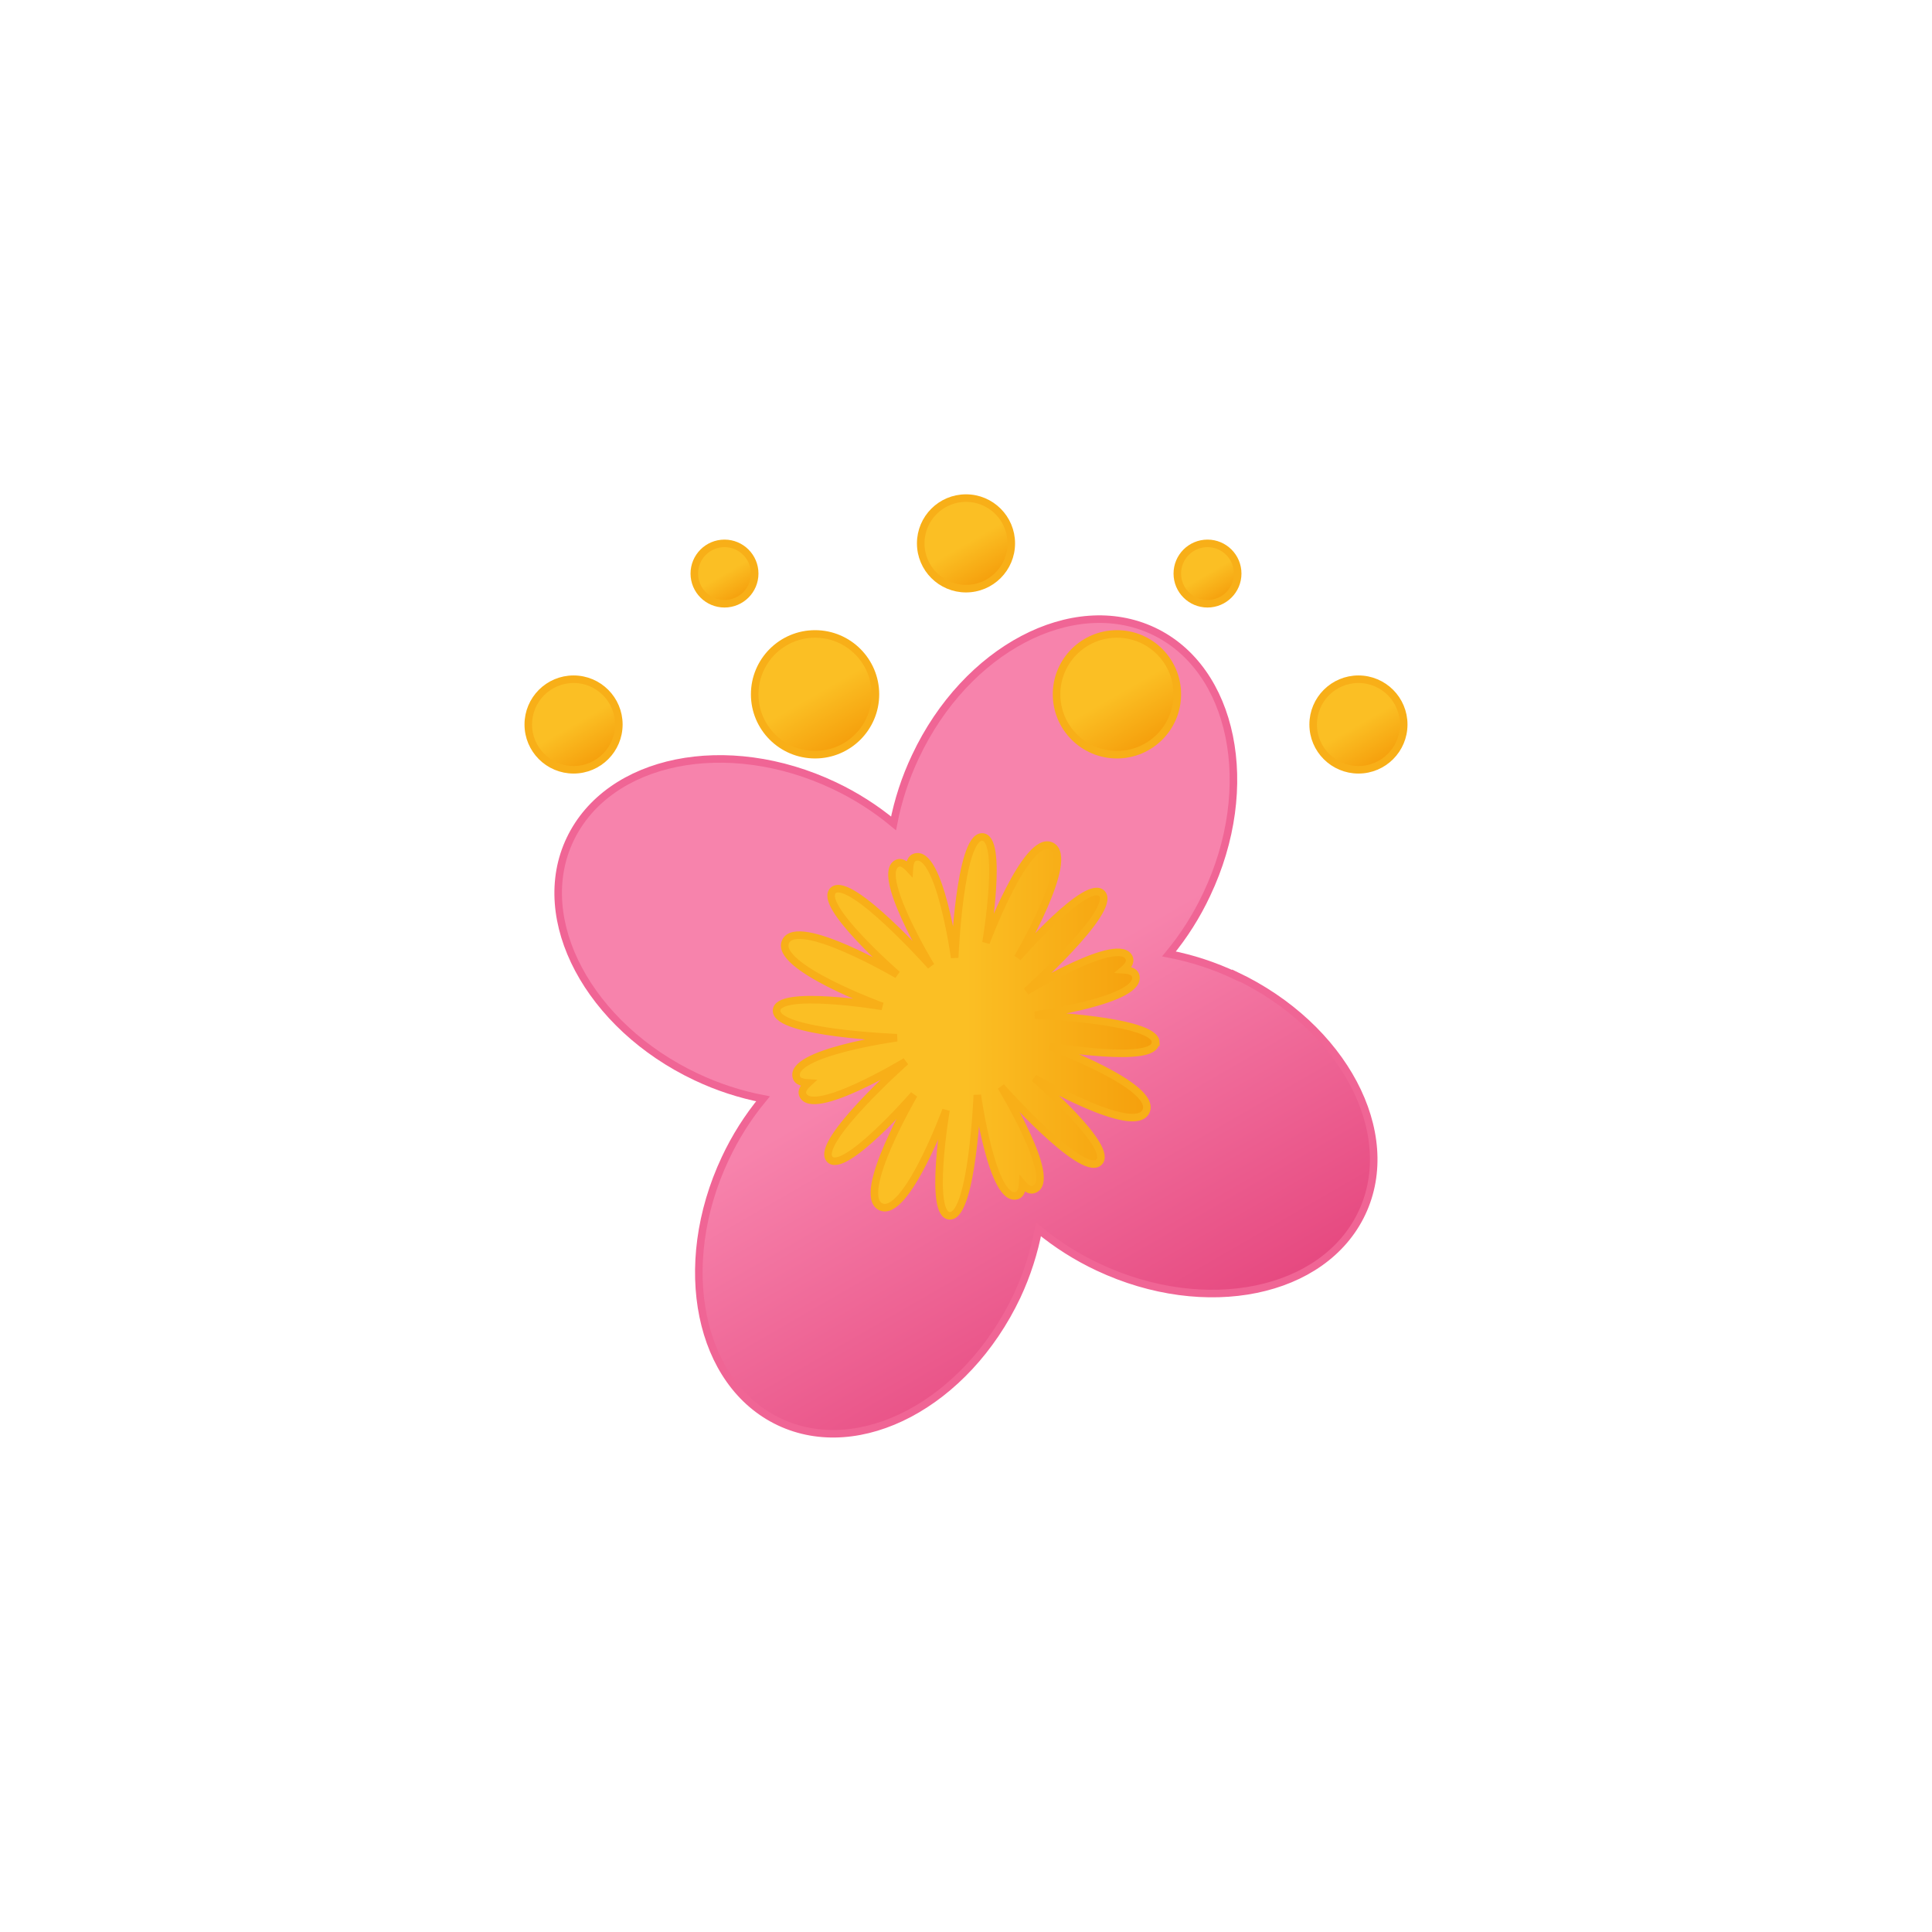
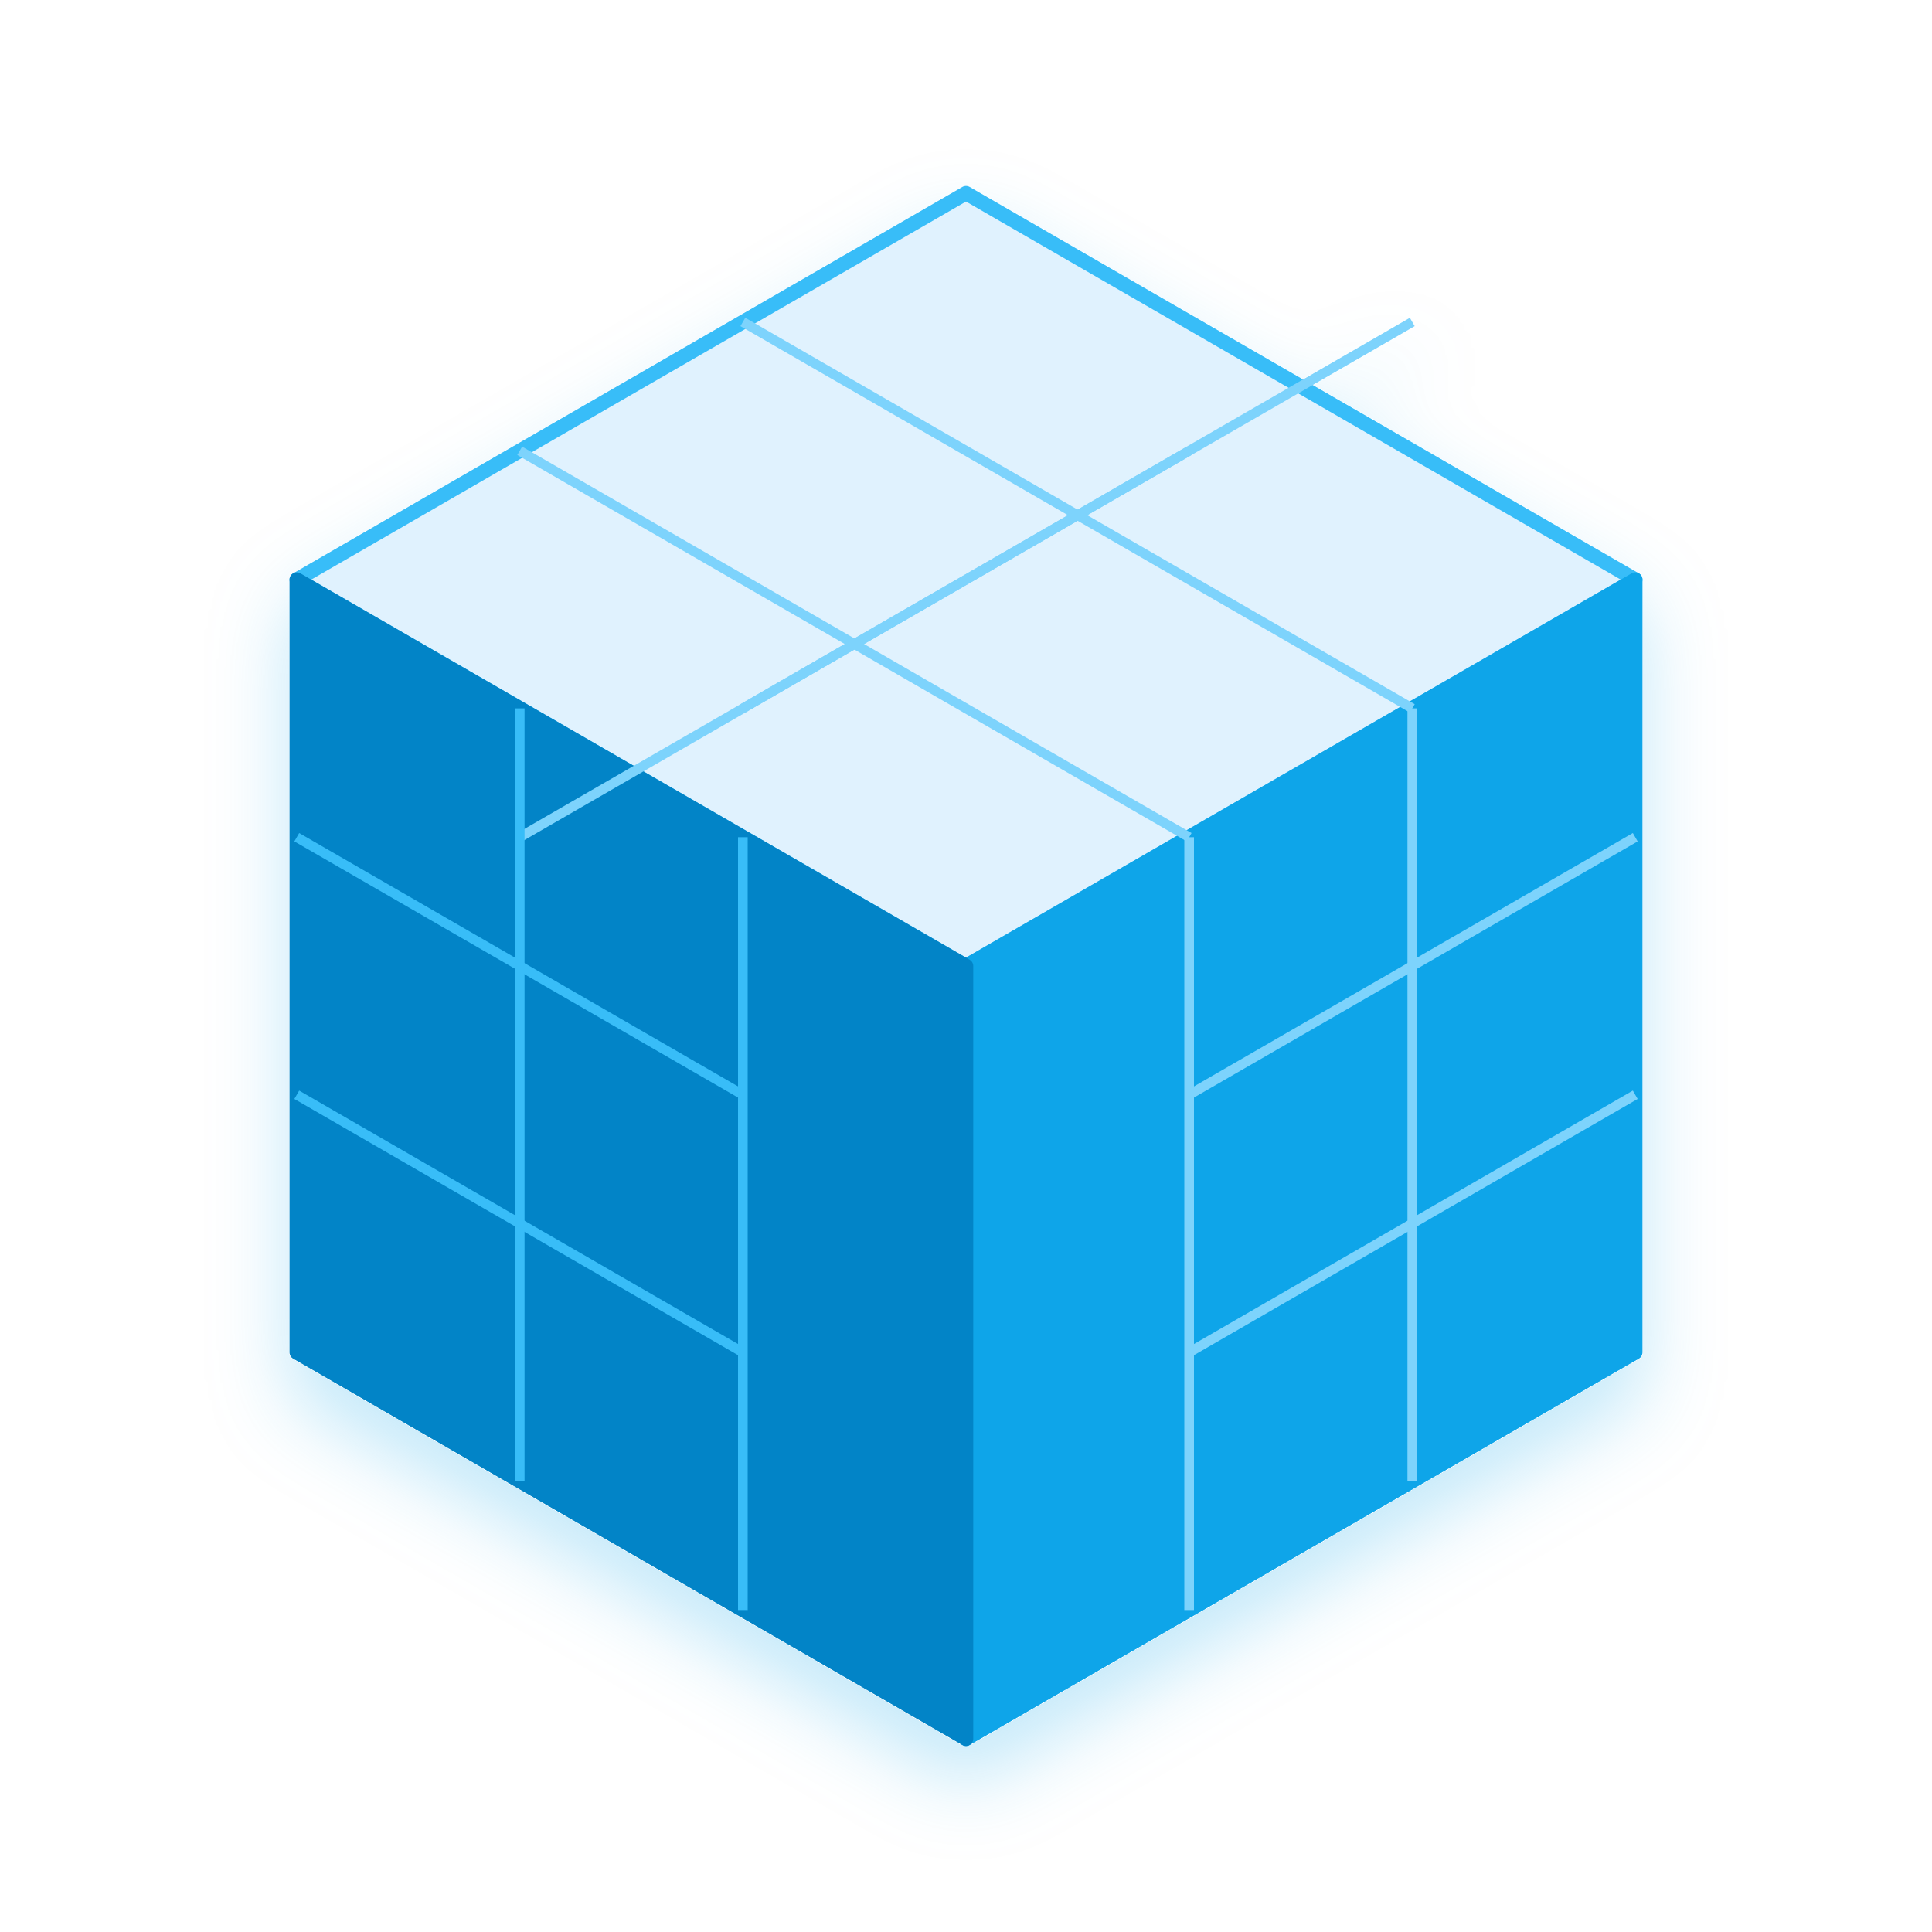
- <svg xmlns="http://www.w3.org/2000/svg" width="1024" height="1024" viewBox="0 0 512 512">
+ <svg xmlns="http://www.w3.org/2000/svg" width="200" height="200" viewBox="0 0 200 200" fill="none">
  <defs>
-     <linearGradient id="meteoconsPollenFlowerFill0" x1="111" x2="123" y1="2.6" y2="23.4" gradientUnits="userSpaceOnUse">
-       <stop offset="0" stop-color="#fbbf24" />
-       <stop offset=".5" stop-color="#fbbf24" />
-       <stop offset="1" stop-color="#f59e0b" />
-     </linearGradient>
-     <linearGradient id="meteoconsPollenFlowerFill1" x1="149" x2="165" y1="39.1" y2="66.9" href="#meteoconsPollenFlowerFill0" />
-     <linearGradient id="meteoconsPollenFlowerFill2" x1="69" x2="85" y1="39.1" y2="66.9" href="#meteoconsPollenFlowerFill0" />
-     <linearGradient id="meteoconsPollenFlowerFill3" x1="7" x2="19" y1="50.6" y2="71.4" href="#meteoconsPollenFlowerFill0" />
-     <linearGradient id="meteoconsPollenFlowerFill4" x1="215" x2="227" y1="50.6" y2="71.4" href="#meteoconsPollenFlowerFill0" />
-     <linearGradient id="meteoconsPollenFlowerFill5" x1="177" x2="185" y1="14.1" y2="27.9" href="#meteoconsPollenFlowerFill0" />
-     <linearGradient id="meteoconsPollenFlowerFill6" x1="49" x2="57" y1="14.1" y2="27.9" href="#meteoconsPollenFlowerFill0" />
-     <linearGradient id="meteoconsPollenFlowerFill7" x1="205.3" x2="306.6" y1="184.3" y2="359.7" gradientUnits="userSpaceOnUse">
-       <stop offset="0" stop-color="#f783ac" />
-       <stop offset=".5" stop-color="#f783ac" />
-       <stop offset="1" stop-color="#e64980" />
-     </linearGradient>
-     <linearGradient id="meteoconsPollenFlowerFill8" x1="205.7" x2="306.3" y1="272" y2="272" href="#meteoconsPollenFlowerFill0" />
-     <symbol id="meteoconsPollenFlowerFill9" viewBox="0 0 234 74">
-       <circle cx="117" cy="13" r="12" fill="url(#meteoconsPollenFlowerFill0)" stroke="#f8af18" stroke-miterlimit="10" stroke-width="2">
-         <animateTransform attributeName="transform" begin="-0.33s" calcMode="spline" dur="3s" keySplines=".42, 0, .58, 1; .42, 0, .58, 1" repeatCount="indefinite" type="translate" values="0 -30; 0 30; 0 -30" />
-       </circle>
-       <circle cx="157" cy="53" r="16" fill="url(#meteoconsPollenFlowerFill1)" stroke="#f8af18" stroke-miterlimit="10" stroke-width="2">
-         <animateTransform attributeName="transform" begin="-1.17s" calcMode="spline" dur="3s" keySplines=".42, 0, .58, 1; .42, 0, .58, 1" repeatCount="indefinite" type="translate" values="0 -30; 0 30; 0 -30" />
-       </circle>
-       <circle cx="77" cy="53" r="16" fill="url(#meteoconsPollenFlowerFill2)" stroke="#f8af18" stroke-miterlimit="10" stroke-width="2">
-         <animateTransform attributeName="transform" begin="-1s" calcMode="spline" dur="3s" keySplines=".42, 0, .58, 1; .42, 0, .58, 1" repeatCount="indefinite" type="translate" values="0 -30; 0 30; 0 -30" />
-       </circle>
-       <circle cx="13" cy="61" r="12" fill="url(#meteoconsPollenFlowerFill3)" stroke="#f8af18" stroke-miterlimit="10" stroke-width="2">
-         <animateTransform attributeName="transform" begin="-.67s" calcMode="spline" dur="3s" keySplines=".42, 0, .58, 1; .42, 0, .58, 1" repeatCount="indefinite" type="translate" values="0 -30; 0 30; 0 -30" />
-       </circle>
-       <circle cx="221" cy="61" r="12" fill="url(#meteoconsPollenFlowerFill4)" stroke="#f8af18" stroke-miterlimit="10" stroke-width="2">
-         <animateTransform attributeName="transform" begin="-1.5s" calcMode="spline" dur="3s" keySplines=".42, 0, .58, 1; .42, 0, .58, 1" repeatCount="indefinite" type="translate" values="0 -30; 0 30; 0 -30" />
-       </circle>
-       <circle cx="181" cy="21" r="8" fill="url(#meteoconsPollenFlowerFill5)" stroke="#f8af18" stroke-miterlimit="10" stroke-width="2">
-         <animateTransform attributeName="transform" begin="-1.33s" calcMode="spline" dur="3s" keySplines=".42, 0, .58, 1; .42, 0, .58, 1" repeatCount="indefinite" type="translate" values="0 -30; 0 30; 0 -30" />
-       </circle>
-       <circle cx="53" cy="21" r="8" fill="url(#meteoconsPollenFlowerFill6)" stroke="#f8af18" stroke-miterlimit="10" stroke-width="2">
-         <animateTransform attributeName="transform" begin="-.83s" calcMode="spline" dur="3s" keySplines=".42, 0, .58, 1; .42, 0, .58, 1" repeatCount="indefinite" type="translate" values="0 -30; 0 30; 0 -30" />
-       </circle>
-     </symbol>
+     <filter id="shadow" x="0" y="0" width="200" height="200" filterUnits="userSpaceOnUse" color-interpolation-filters="sRGB">
+       <feFlood flood-opacity="0" result="BackgroundImageFix" />
+       <feColorMatrix in="SourceAlpha" type="matrix" values="0 0 0 0 0 0 0 0 0 0 0 0 0 0 0 0 0 0 127 0" result="hardAlpha" />
+       <feOffset dy="4" />
+       <feGaussianBlur stdDeviation="4" />
+       <feComposite in2="hardAlpha" operator="out" />
+       <feColorMatrix type="matrix" values="0 0 0 0 0.055 0 0 0 0 0.647 0 0 0 0 0.914 0 0 0 0.25 0" />
+       <feBlend mode="normal" in2="BackgroundImageFix" result="effect1_dropShadow" />
+       <feBlend mode="normal" in="SourceGraphic" in2="effect1_dropShadow" result="shape" />
+     </filter>
  </defs>
-   <path fill="url(#meteoconsPollenFlowerFill7)" stroke="#f06595" stroke-miterlimit="10" stroke-width="2" d="M327.5 258.6a74.1 74.1 0 0 0-17.7-5.8a74.3 74.3 0 0 0 10-15.8c13.5-28.5 7.1-59.8-14.2-69.8s-49.6 4.8-63 33.3a74.3 74.3 0 0 0-5.8 17.7a74.5 74.5 0 0 0-15.7-10c-28.5-13.5-59.8-7.1-70 14.2s5 49.6 33.4 63a74.6 74.6 0 0 0 17.7 5.8a74.3 74.3 0 0 0-10 15.8c-13.4 28.5-7 59.7 14.3 69.8s49.5-4.8 63-33.3a74.2 74.2 0 0 0 5.7-17.7a75 75 0 0 0 15.8 10c28.5 13.4 59.8 7 69.9-14.3s-4.9-49.5-33.4-63Zm-72.3 15l-1.8-.7l1-1.7l.7-1.8l1.7 1l1.8.7l-1 1.7l-.7 1.8l-1.7-1Z" />
-   <path fill="url(#meteoconsPollenFlowerFill8)" stroke="#f8af18" stroke-miterlimit="10" stroke-width="2" d="M306.3 276.2c-.2-5.9-32-7.2-32-7.2s29-4 26.6-10.6c-.3-.8-1.4-1.3-3.1-1.4c1.2-1 1.8-2.1 1.5-3c-2.3-6.5-27.3 8.7-27.3 8.7s23.8-21.2 20.1-25.8s-22.4 16.9-22.4 16.9s15.5-26.4 8.9-29.6s-17.3 25.6-17.3 25.6s4.8-28.2-1.1-28s-7.2 32-7.2 32s-4-29-10.6-26.6c-.9.3-1.3 1.4-1.4 3c-1.1-1.2-2.2-1.8-3-1.5c-6.5 2.3 8.7 27.3 8.7 27.3s-21.2-23.8-25.8-20.1s16.9 22.4 16.9 22.4s-26.4-15.5-29.6-8.8s25.6 17.2 25.6 17.2s-28.2-4.7-28 1.2s31.9 7.1 31.9 7.1s-29 4-26.6 10.6c.3.9 1.4 1.3 3.1 1.4c-1.2 1.1-1.8 2.1-1.5 3c2.3 6.5 27.3-8.7 27.3-8.7s-23.8 21.2-20.2 25.8s22.4-17 22.4-17s-15.5 26.5-8.8 29.7s17.3-25.6 17.3-25.6s-4.8 28.2 1.1 28s7.2-32 7.2-32s4 29 10.6 26.6c.8-.3 1.3-1.4 1.4-3c1 1.2 2.1 1.8 3 1.4c6.5-2.3-8.7-27.2-8.7-27.2s21.1 23.8 25.8 20.1s-17-22.4-17-22.4s26.5 15.5 29.6 8.8s-25.5-17.2-25.5-17.2s28.2 4.8 28-1.1Z" />
-   <use width="234" height="74" href="#meteoconsPollenFlowerFill9" transform="translate(139 131)" />
+   <g filter="url(#shadow)">
+     <path d="M100 20 L169.28 60 L100 100 L30.72 60 Z" fill="#e0f2fe" stroke="#38bdf8" stroke-width="1.5" stroke-linejoin="round" />
+     <path d="M169.28 60 L169.28 140 L100 180 L100 100 Z" fill="#0ea5e9" stroke="#0ea5e9" stroke-width="1.5" stroke-linejoin="round" />
+     <path d="M30.72 60 L100 100 L100 180 L30.72 140 Z" fill="#0284c7" stroke="#0284c7" stroke-width="1.5" stroke-linejoin="round" />
+     <path d="M53.8 46.67 L123.1 86.67" stroke="#7dd3fc" stroke-width="1" />
+     <path d="M76.9 33.33 L146.2 73.33" stroke="#7dd3fc" stroke-width="1" />
+     <path d="M123.1 46.67 L53.8 86.67" stroke="#7dd3fc" stroke-width="1" />
+     <path d="M146.2 33.33 L76.9 73.33" stroke="#7dd3fc" stroke-width="1" />
+     <path d="M123.1 113.33 L169.28 86.67" stroke="#7dd3fc" stroke-width="1" />
+     <path d="M123.1 140 L169.28 113.33" stroke="#7dd3fc" stroke-width="1" />
+     <path d="M123.1 86.67 L123.1 166.67" stroke="#7dd3fc" stroke-width="1" />
+     <path d="M146.2 73.33 L146.2 153.33" stroke="#7dd3fc" stroke-width="1" />
+     <path d="M30.72 86.67 L76.9 113.33" stroke="#38bdf8" stroke-width="1" />
+     <path d="M30.72 113.33 L76.9 140" stroke="#38bdf8" stroke-width="1" />
+     <path d="M53.8 73.33 L53.8 153.33" stroke="#38bdf8" stroke-width="1" />
+     <path d="M76.9 86.67 L76.9 166.67" stroke="#38bdf8" stroke-width="1" />
+   </g>
</svg>
